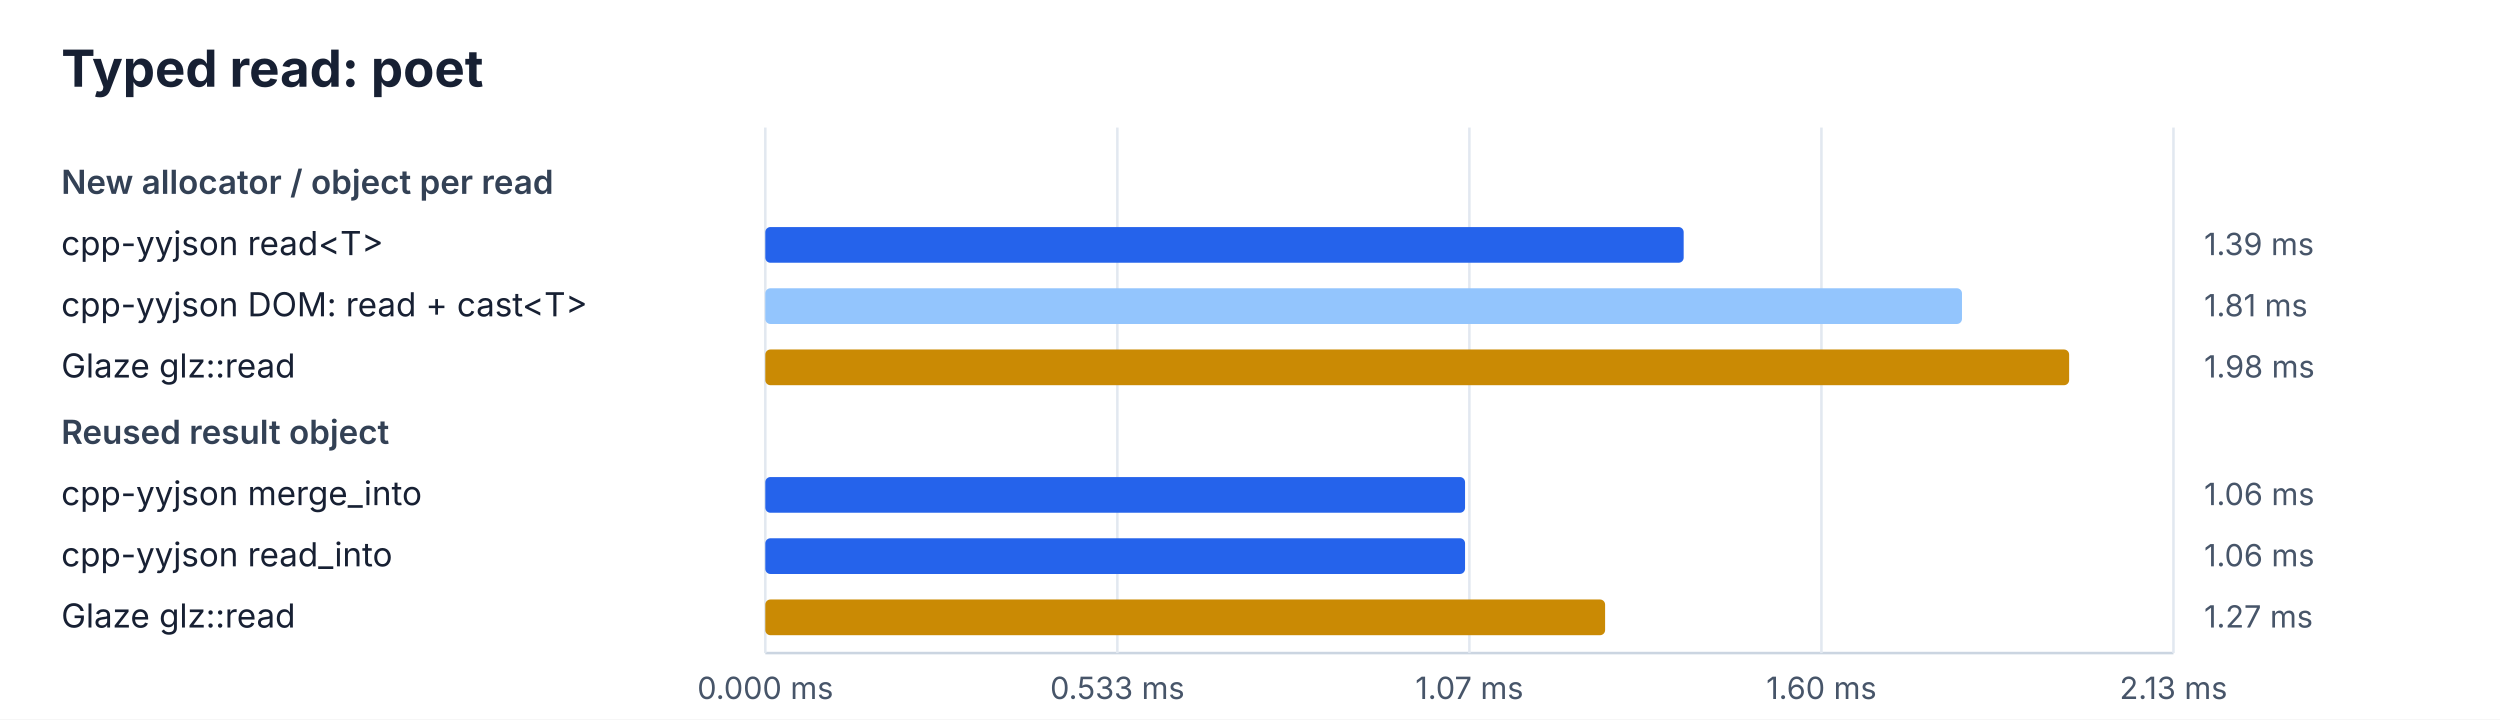
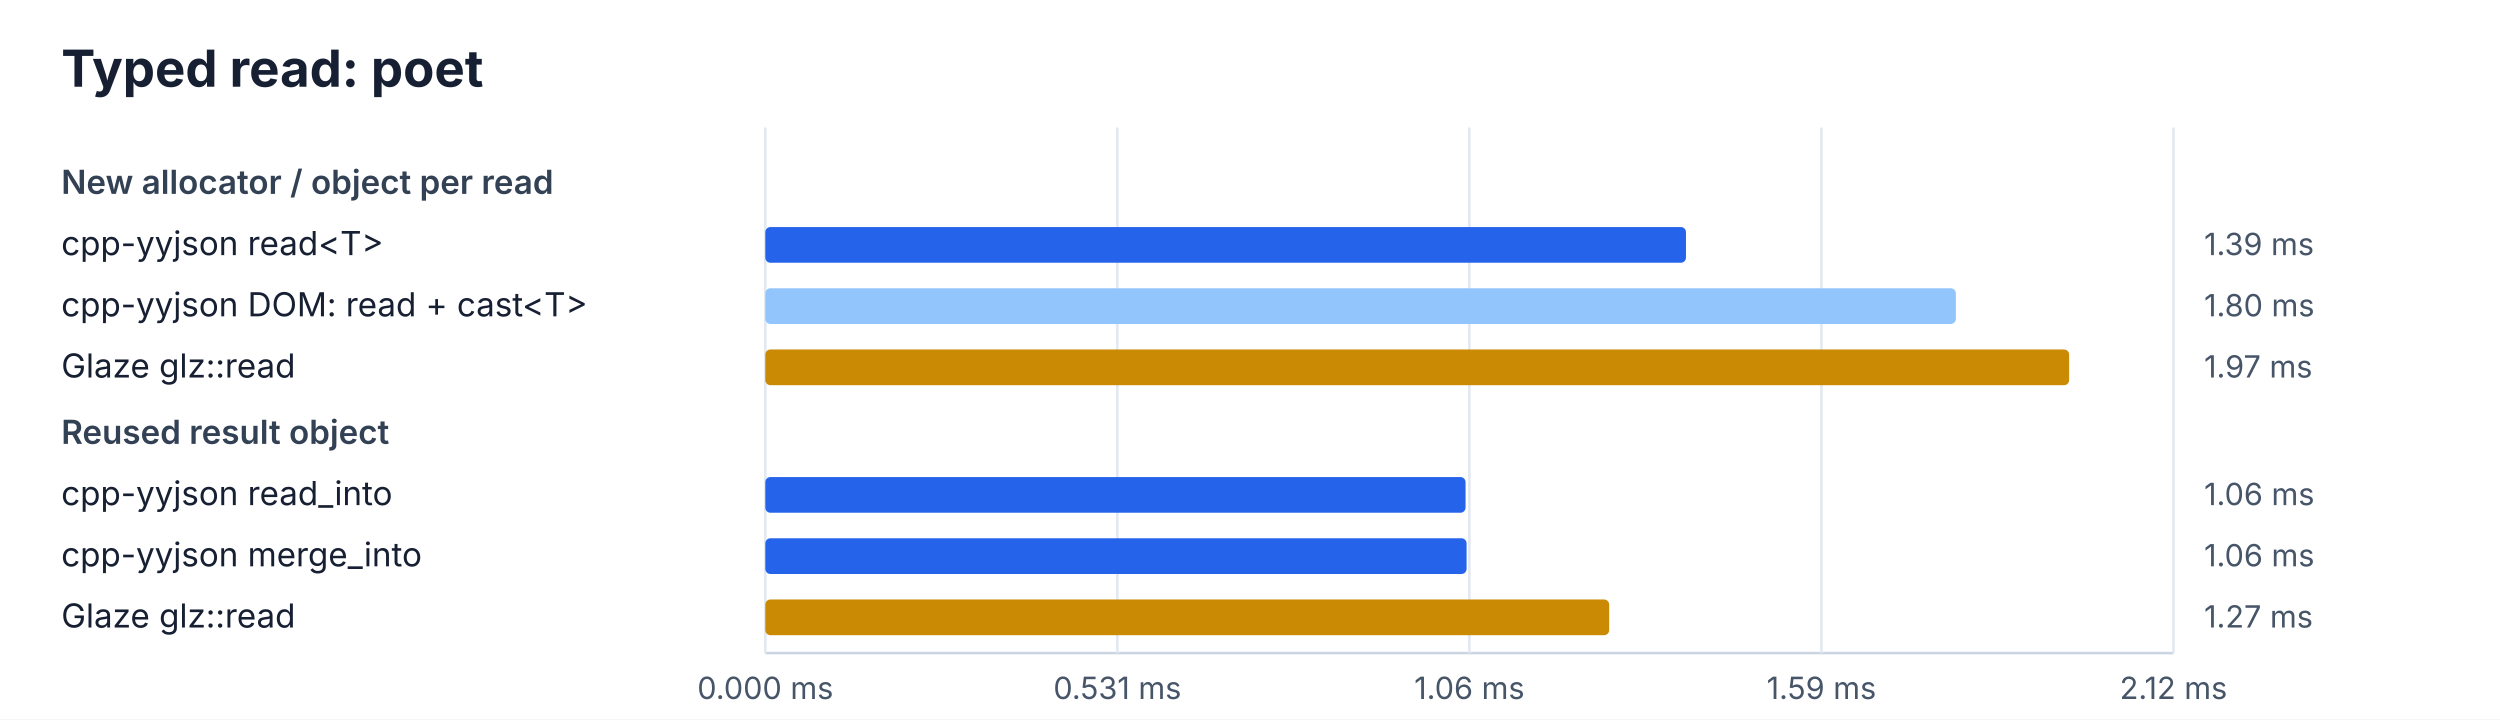
<svg xmlns="http://www.w3.org/2000/svg" width="980" height="282" viewBox="0 0 980 282">
  <rect width="100%" height="100%" fill="#ffffff" />
  <style>text{font-family:ui-sans-serif,system-ui,-apple-system,BlinkMacSystemFont,"Segoe UI",sans-serif;fill:#172033}.title{font-size:20px;font-weight:700}.heading{font-size:13px;font-weight:600;fill:#334155}.label{font-size:13px}.value{font-size:12px;fill:#475569}.axis{stroke:#cbd5e1;stroke-width:1}.grid{stroke:#e2e8f0;stroke-width:1}</style>
  <text x="24" y="34" class="title">Typed read: poet</text>
  <line x1="300" y1="256" x2="852" y2="256" class="axis" />
  <line x1="300.0" y1="50" x2="300.0" y2="256" class="grid" />
  <text x="300.0" y="274" class="value" text-anchor="middle">0.000 ms</text>
  <line x1="438.0" y1="50" x2="438.0" y2="256" class="grid" />
-   <text x="438.0" y="274" class="value" text-anchor="middle">0.533 ms</text>
+   <text x="438.0" y="274" class="value" text-anchor="middle">0.531 ms</text>
  <line x1="576.0" y1="50" x2="576.0" y2="256" class="grid" />
-   <text x="576.0" y="274" class="value" text-anchor="middle">1.07 ms</text>
+   <text x="576.0" y="274" class="value" text-anchor="middle">1.06 ms</text>
  <line x1="714.0" y1="50" x2="714.0" y2="256" class="grid" />
-   <text x="714.0" y="274" class="value" text-anchor="middle">1.60 ms</text>
+   <text x="714.0" y="274" class="value" text-anchor="middle">1.59 ms</text>
  <line x1="852.0" y1="50" x2="852.0" y2="256" class="grid" />
-   <text x="852.0" y="274" class="value" text-anchor="middle">2.13 ms</text>
+   <text x="852.0" y="274" class="value" text-anchor="middle">2.12 ms</text>
  <text x="24" y="76" class="heading">New allocator / object per read</text>
  <text x="24" y="100" class="label">cpp-yyjson read&lt;T&gt;</text>
-   <rect x="300" y="89" width="360.0" height="14" rx="2" fill="#2563eb" />
+   <rect x="300" y="89" width="360.9" height="14" rx="2" fill="#2563eb" />
  <text x="864" y="100" class="value">1.39 ms</text>
  <text x="24" y="124" class="label">cpp-yyjson DOM: read + cast&lt;T&gt;</text>
-   <rect x="300" y="113" width="469.1" height="14" rx="2" fill="#93c5fd" />
-   <text x="864" y="124" class="value">1.81 ms</text>
+   <rect x="300" y="113" width="466.7" height="14" rx="2" fill="#93c5fd" />
+   <text x="864" y="124" class="value">1.80 ms</text>
  <text x="24" y="148" class="label">Glaze glz::read</text>
  <rect x="300" y="137" width="511.1" height="14" rx="2" fill="#ca8a04" />
-   <text x="864" y="148" class="value">1.98 ms</text>
+   <text x="864" y="148" class="value">1.97 ms</text>
  <text x="24" y="174" class="heading">Reused result object</text>
-   <text x="24" y="198" class="label">cpp-yyjson merge_into</text>
-   <rect x="300" y="187" width="274.3" height="14" rx="2" fill="#2563eb" />
+   <text x="24" y="198" class="label">cpp-yyjson read_into</text>
+   <rect x="300" y="187" width="274.5" height="14" rx="2" fill="#2563eb" />
  <text x="864" y="198" class="value">1.06 ms</text>
-   <text x="24" y="222" class="label">cpp-yyjson read_into</text>
-   <rect x="300" y="211" width="274.3" height="14" rx="2" fill="#2563eb" />
+   <text x="24" y="222" class="label">cpp-yyjson merge_into</text>
+   <rect x="300" y="211" width="274.9" height="14" rx="2" fill="#2563eb" />
  <text x="864" y="222" class="value">1.06 ms</text>
  <text x="24" y="246" class="label">Glaze glz::read</text>
-   <rect x="300" y="235" width="329.2" height="14" rx="2" fill="#ca8a04" />
+   <rect x="300" y="235" width="330.8" height="14" rx="2" fill="#ca8a04" />
  <text x="864" y="246" class="value">1.27 ms</text>
</svg>
